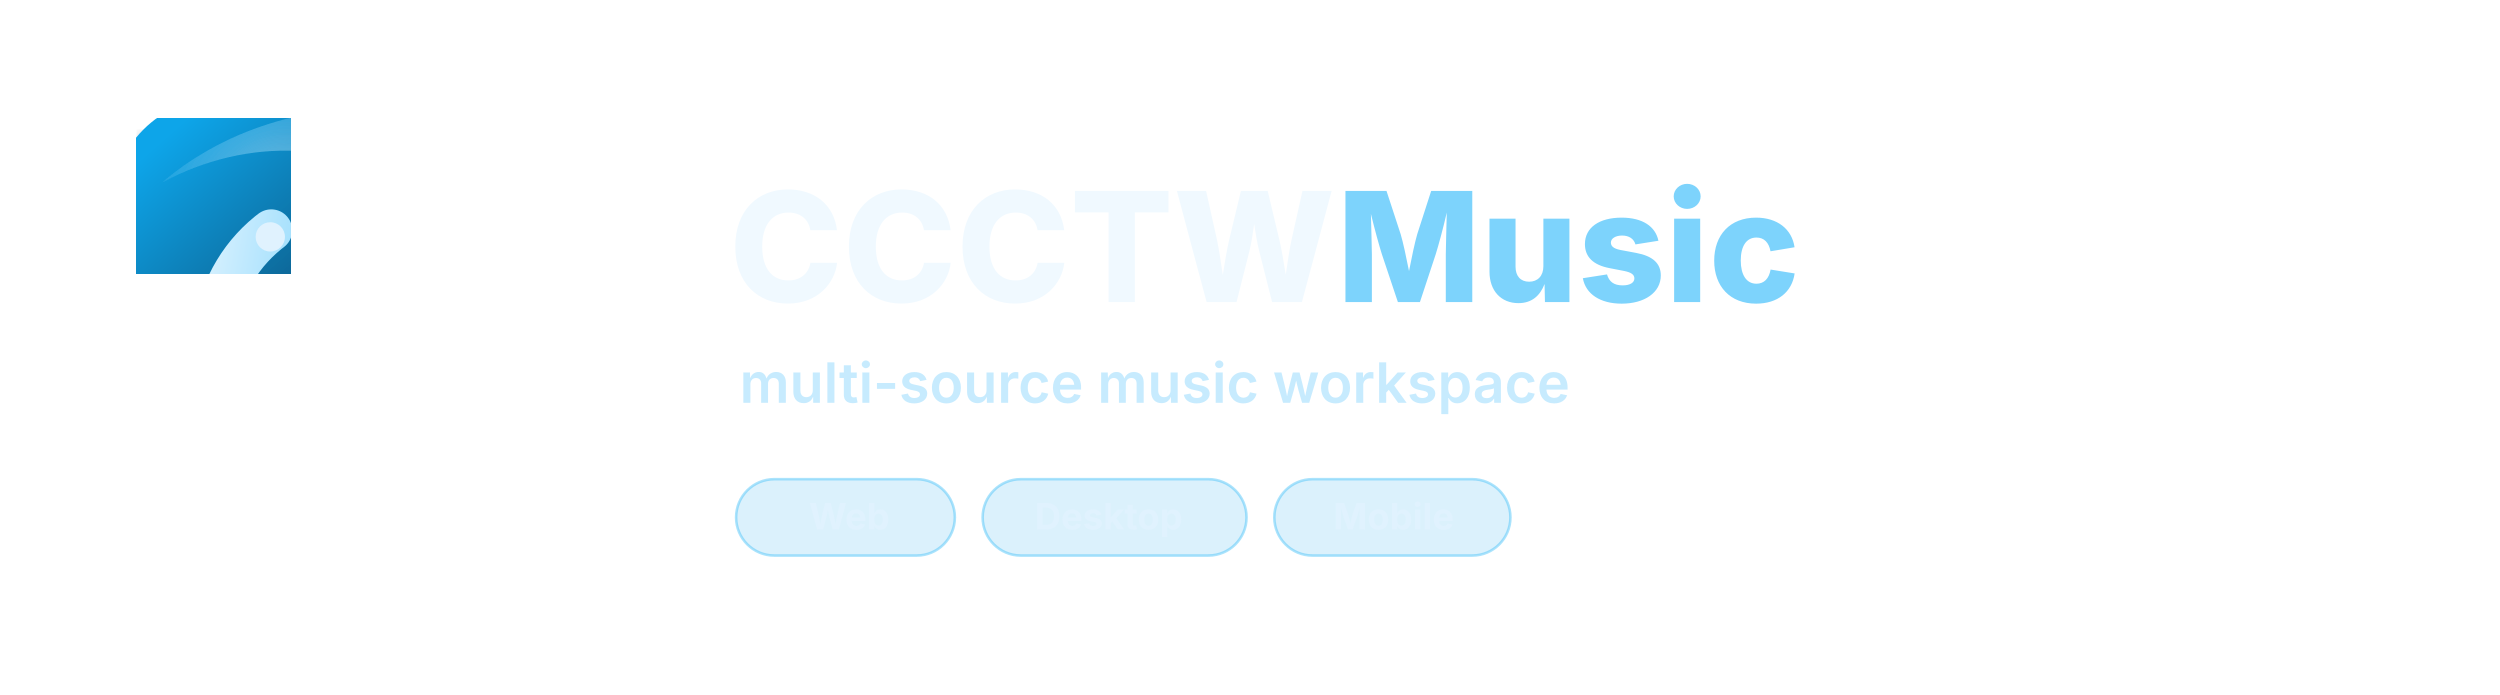
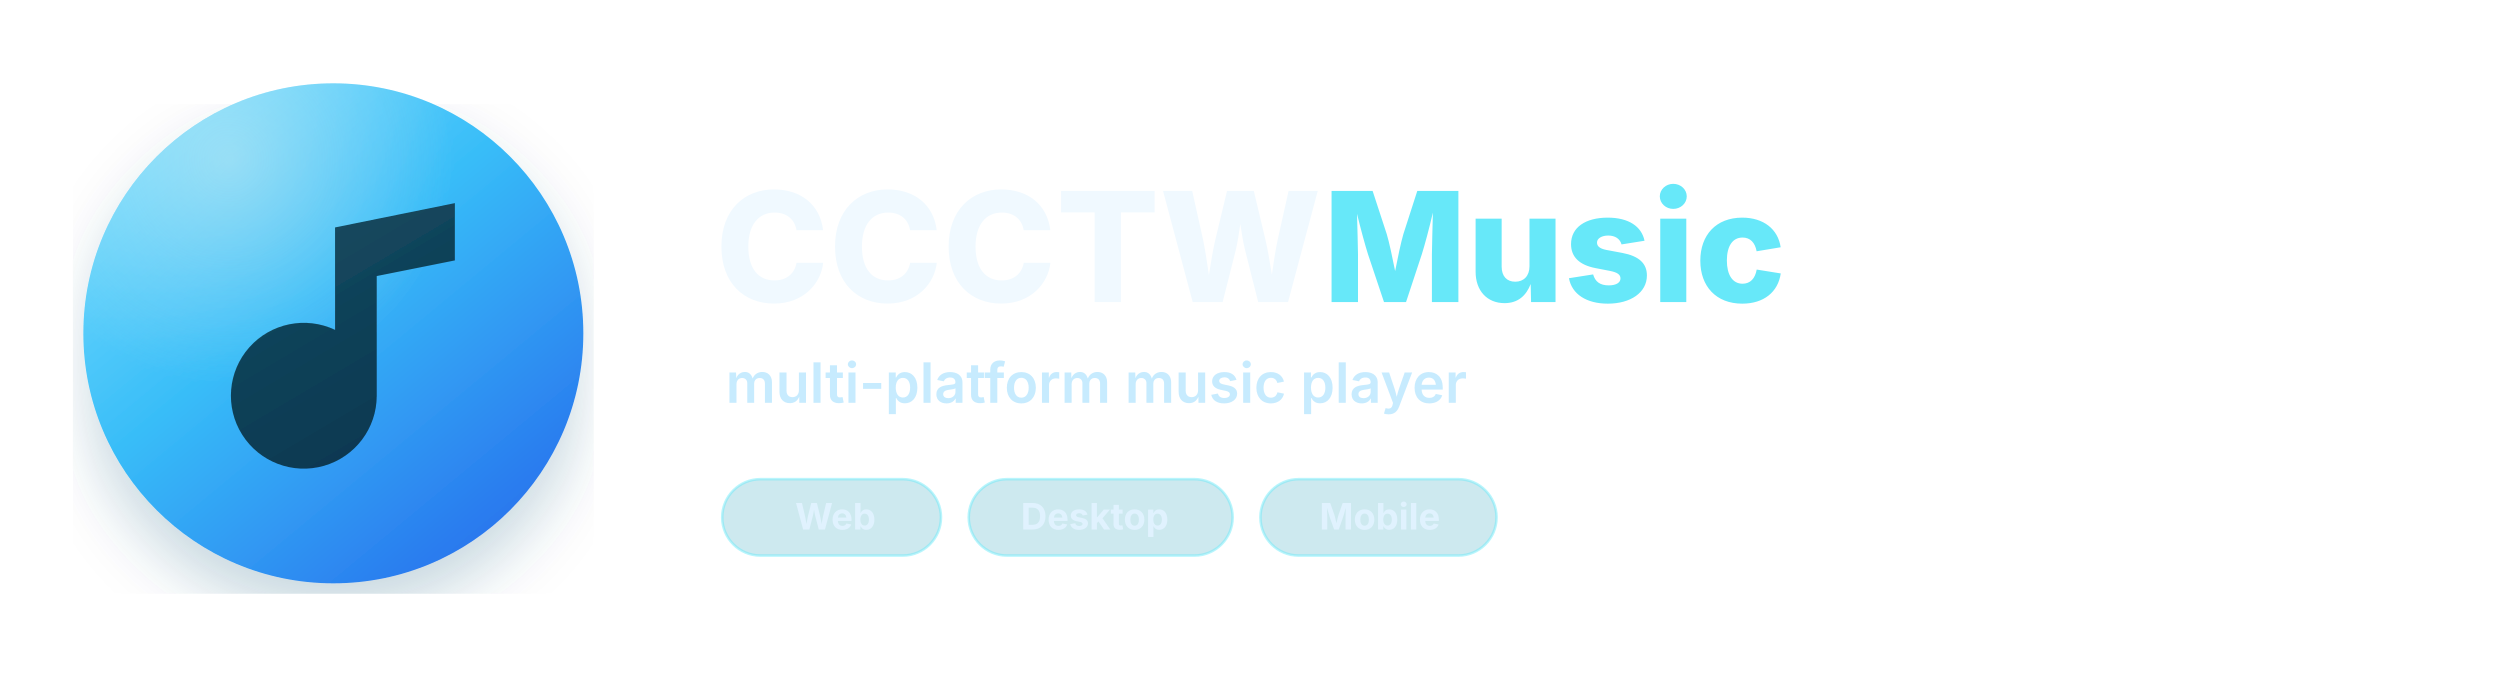
<svg xmlns="http://www.w3.org/2000/svg" viewBox="0 0 1440 400" fill="none">
  <defs>
-     <linearGradient id="ccctw-logo-bg" x1="116" x2="872" y1="78" y2="938" gradientUnits="userSpaceOnUse">
-       <stop stop-color="#0ea5e9" />
-       <stop offset="0.42" stop-color="#075985" />
-       <stop offset="1" stop-color="#04111f" />
+     <linearGradient id="lockup-bg" x1="46" x2="312" y1="28" y2="350" gradientUnits="userSpaceOnUse">
+       <stop stop-color="#8be7ff" />
+       <stop offset="0.46" stop-color="#38bdf8" />
+       <stop offset="1" stop-color="#2563eb" />
    </linearGradient>
-     <radialGradient id="ccctw-logo-glow" cx="0" cy="0" r="1" gradientTransform="matrix(0 422 -422 0 356 230)" gradientUnits="userSpaceOnUse">
-       <stop stop-color="#e0f2fe" stop-opacity="0.64" />
-       <stop offset="1" stop-color="#0ea5e9" stop-opacity="0" />
+     <radialGradient id="lockup-glow" cx="0" cy="0" r="1" gradientTransform="matrix(0 130 -130 0 132 92)" gradientUnits="userSpaceOnUse">
+       <stop stop-color="#fff7ed" stop-opacity="0.36" />
+       <stop offset="1" stop-color="#fff7ed" stop-opacity="0" />
    </radialGradient>
-     <linearGradient id="ccctw-logo-orbit" x1="216" x2="818" y1="194" y2="826" gradientUnits="userSpaceOnUse">
-       <stop stop-color="#f0f9ff" />
-       <stop offset="0.46" stop-color="#7dd3fc" />
-       <stop offset="1" stop-color="#0ea5e9" />
+     <linearGradient id="lockup-note" x1="166" x2="288" y1="92" y2="298" gradientUnits="userSpaceOnUse">
+       <stop stop-color="#164e63" />
+       <stop offset="1" stop-color="#082f49" />
    </linearGradient>
-     <linearGradient id="ccctw-logo-play" x1="423" x2="666" y1="354" y2="664" gradientUnits="userSpaceOnUse">
-       <stop stop-color="#ffffff" />
-       <stop offset="1" stop-color="#bae6fd" />
-     </linearGradient>
-     <filter id="ccctw-logo-shadow" x="52" y="44" width="316" height="316" color-interpolation-filters="sRGB" filterUnits="userSpaceOnUse">
-       <feDropShadow dx="0" dy="22" stdDeviation="18" flood-color="#02111f" flood-opacity="0.42" />
+     <filter id="lockup-shadow" x="42" y="42" width="300" height="300" color-interpolation-filters="sRGB" filterUnits="userSpaceOnUse">
+       <feDropShadow dx="0" dy="18" stdDeviation="18" flood-color="#0c4a6e" flood-opacity="0.22" />
    </filter>
  </defs>
-   <g filter="url(#ccctw-logo-shadow)" transform="translate(64 56) scale(0.28125)">
-     <rect width="1024" height="1024" rx="226" fill="url(#ccctw-logo-bg)" />
-     <path d="M104 175c178-96 382-86 538 26 154 110 246 292 232 480 72-96 106-212 94-332C938 170 798 50 610 27 430 6 240 58 104 175Z" fill="url(#ccctw-logo-glow)" />
-     <path d="M114 758c130 132 308 196 504 168 142-20 250-82 326-172-82 42-182 64-300 62-194-2-358-62-530-58Z" fill="#7dd3fc" opacity="0.14" />
-     <circle cx="512" cy="512" r="302" stroke="url(#ccctw-logo-orbit)" stroke-linecap="round" stroke-width="86" stroke-dasharray="1415 512" transform="rotate(-36 512 512)" />
-     <circle cx="326" cy="286" r="30" fill="#e0f2fe" />
-     <circle cx="764" cy="340" r="24" fill="#7dd3fc" />
-     <circle cx="714" cy="752" r="20" fill="#0ea5e9" />
-     <path d="M438 370c0-28 30-46 55-32l218 126c24 14 24 49 0 63L493 653c-25 14-55-4-55-32V370Z" fill="url(#ccctw-logo-play)" />
-     <rect x="330" y="684" width="48" height="102" rx="24" fill="#e0f2fe" opacity="0.78" />
-     <rect x="404" y="628" width="48" height="158" rx="24" fill="#bae6fd" opacity="0.9" />
-     <rect x="478" y="696" width="48" height="90" rx="24" fill="#7dd3fc" opacity="0.82" />
-     <rect x="552" y="650" width="48" height="136" rx="24" fill="#38bdf8" opacity="0.76" />
-     <rect x="626" y="704" width="48" height="82" rx="24" fill="#0ea5e9" opacity="0.7" />
+   <g filter="url(#lockup-shadow)">
+     <circle cx="192" cy="192" r="144" fill="url(#lockup-bg)" />
+     <circle cx="192" cy="192" r="144" fill="url(#lockup-glow)" />
+     <path d="M217 106v122a42 42 0 1 1-24-38v-59l69-14v33l-45 9Z" fill="url(#lockup-note)" />
  </g>
-   <text x="420" y="174" fill="#f0f9ff" font-family="Avenir Next, Inter, PingFang SC, Microsoft YaHei, Arial, sans-serif" font-size="88" font-weight="800">
+   <text x="412" y="174" fill="#f0f9ff" font-family="Avenir Next, Inter, PingFang SC, Microsoft YaHei, Arial, sans-serif" font-size="88" font-weight="800">
    CCCTW
  </text>
-   <text x="770" y="174" fill="#7dd3fc" font-family="Avenir Next, Inter, PingFang SC, Microsoft YaHei, Arial, sans-serif" font-size="88" font-weight="800">
+   <text x="762" y="174" fill="#67e8f9" font-family="Avenir Next, Inter, PingFang SC, Microsoft YaHei, Arial, sans-serif" font-size="88" font-weight="800">
    Music
  </text>
-   <text x="426" y="232" fill="#bae6fd" fill-opacity="0.82" font-family="Avenir Next, Inter, PingFang SC, Microsoft YaHei, Arial, sans-serif" font-size="32" font-weight="600">
-     multi-source music workspace
+   <text x="418" y="232" fill="#bae6fd" fill-opacity="0.82" font-family="Avenir Next, Inter, PingFang SC, Microsoft YaHei, Arial, sans-serif" font-size="32" font-weight="600">
+     multi-platform music player
  </text>
-   <g fill="#0ea5e9" fill-opacity="0.15" stroke="#38bdf8" stroke-opacity="0.42" stroke-width="1.5">
-     <rect x="424" y="276" width="126" height="44" rx="22" />
-     <rect x="566" y="276" width="152" height="44" rx="22" />
-     <rect x="734" y="276" width="136" height="44" rx="22" />
+   <g fill="#0891b2" fill-opacity="0.2" stroke="#67e8f9" stroke-opacity="0.46" stroke-width="1.5">
+     <rect x="416" y="276" width="126" height="44" rx="22" />
+     <rect x="558" y="276" width="152" height="44" rx="22" />
+     <rect x="726" y="276" width="136" height="44" rx="22" />
  </g>
  <g fill="#e0f2fe" font-family="Avenir Next, Inter, PingFang SC, Microsoft YaHei, Arial, sans-serif" font-size="21" font-weight="700">
-     <text x="466" y="305">Web</text>
-     <text x="596" y="305">Desktop</text>
-     <text x="768" y="305">Mobile</text>
+     <text x="458" y="305">Web</text>
+     <text x="588" y="305">Desktop</text>
+     <text x="760" y="305">Mobile</text>
  </g>
</svg>
